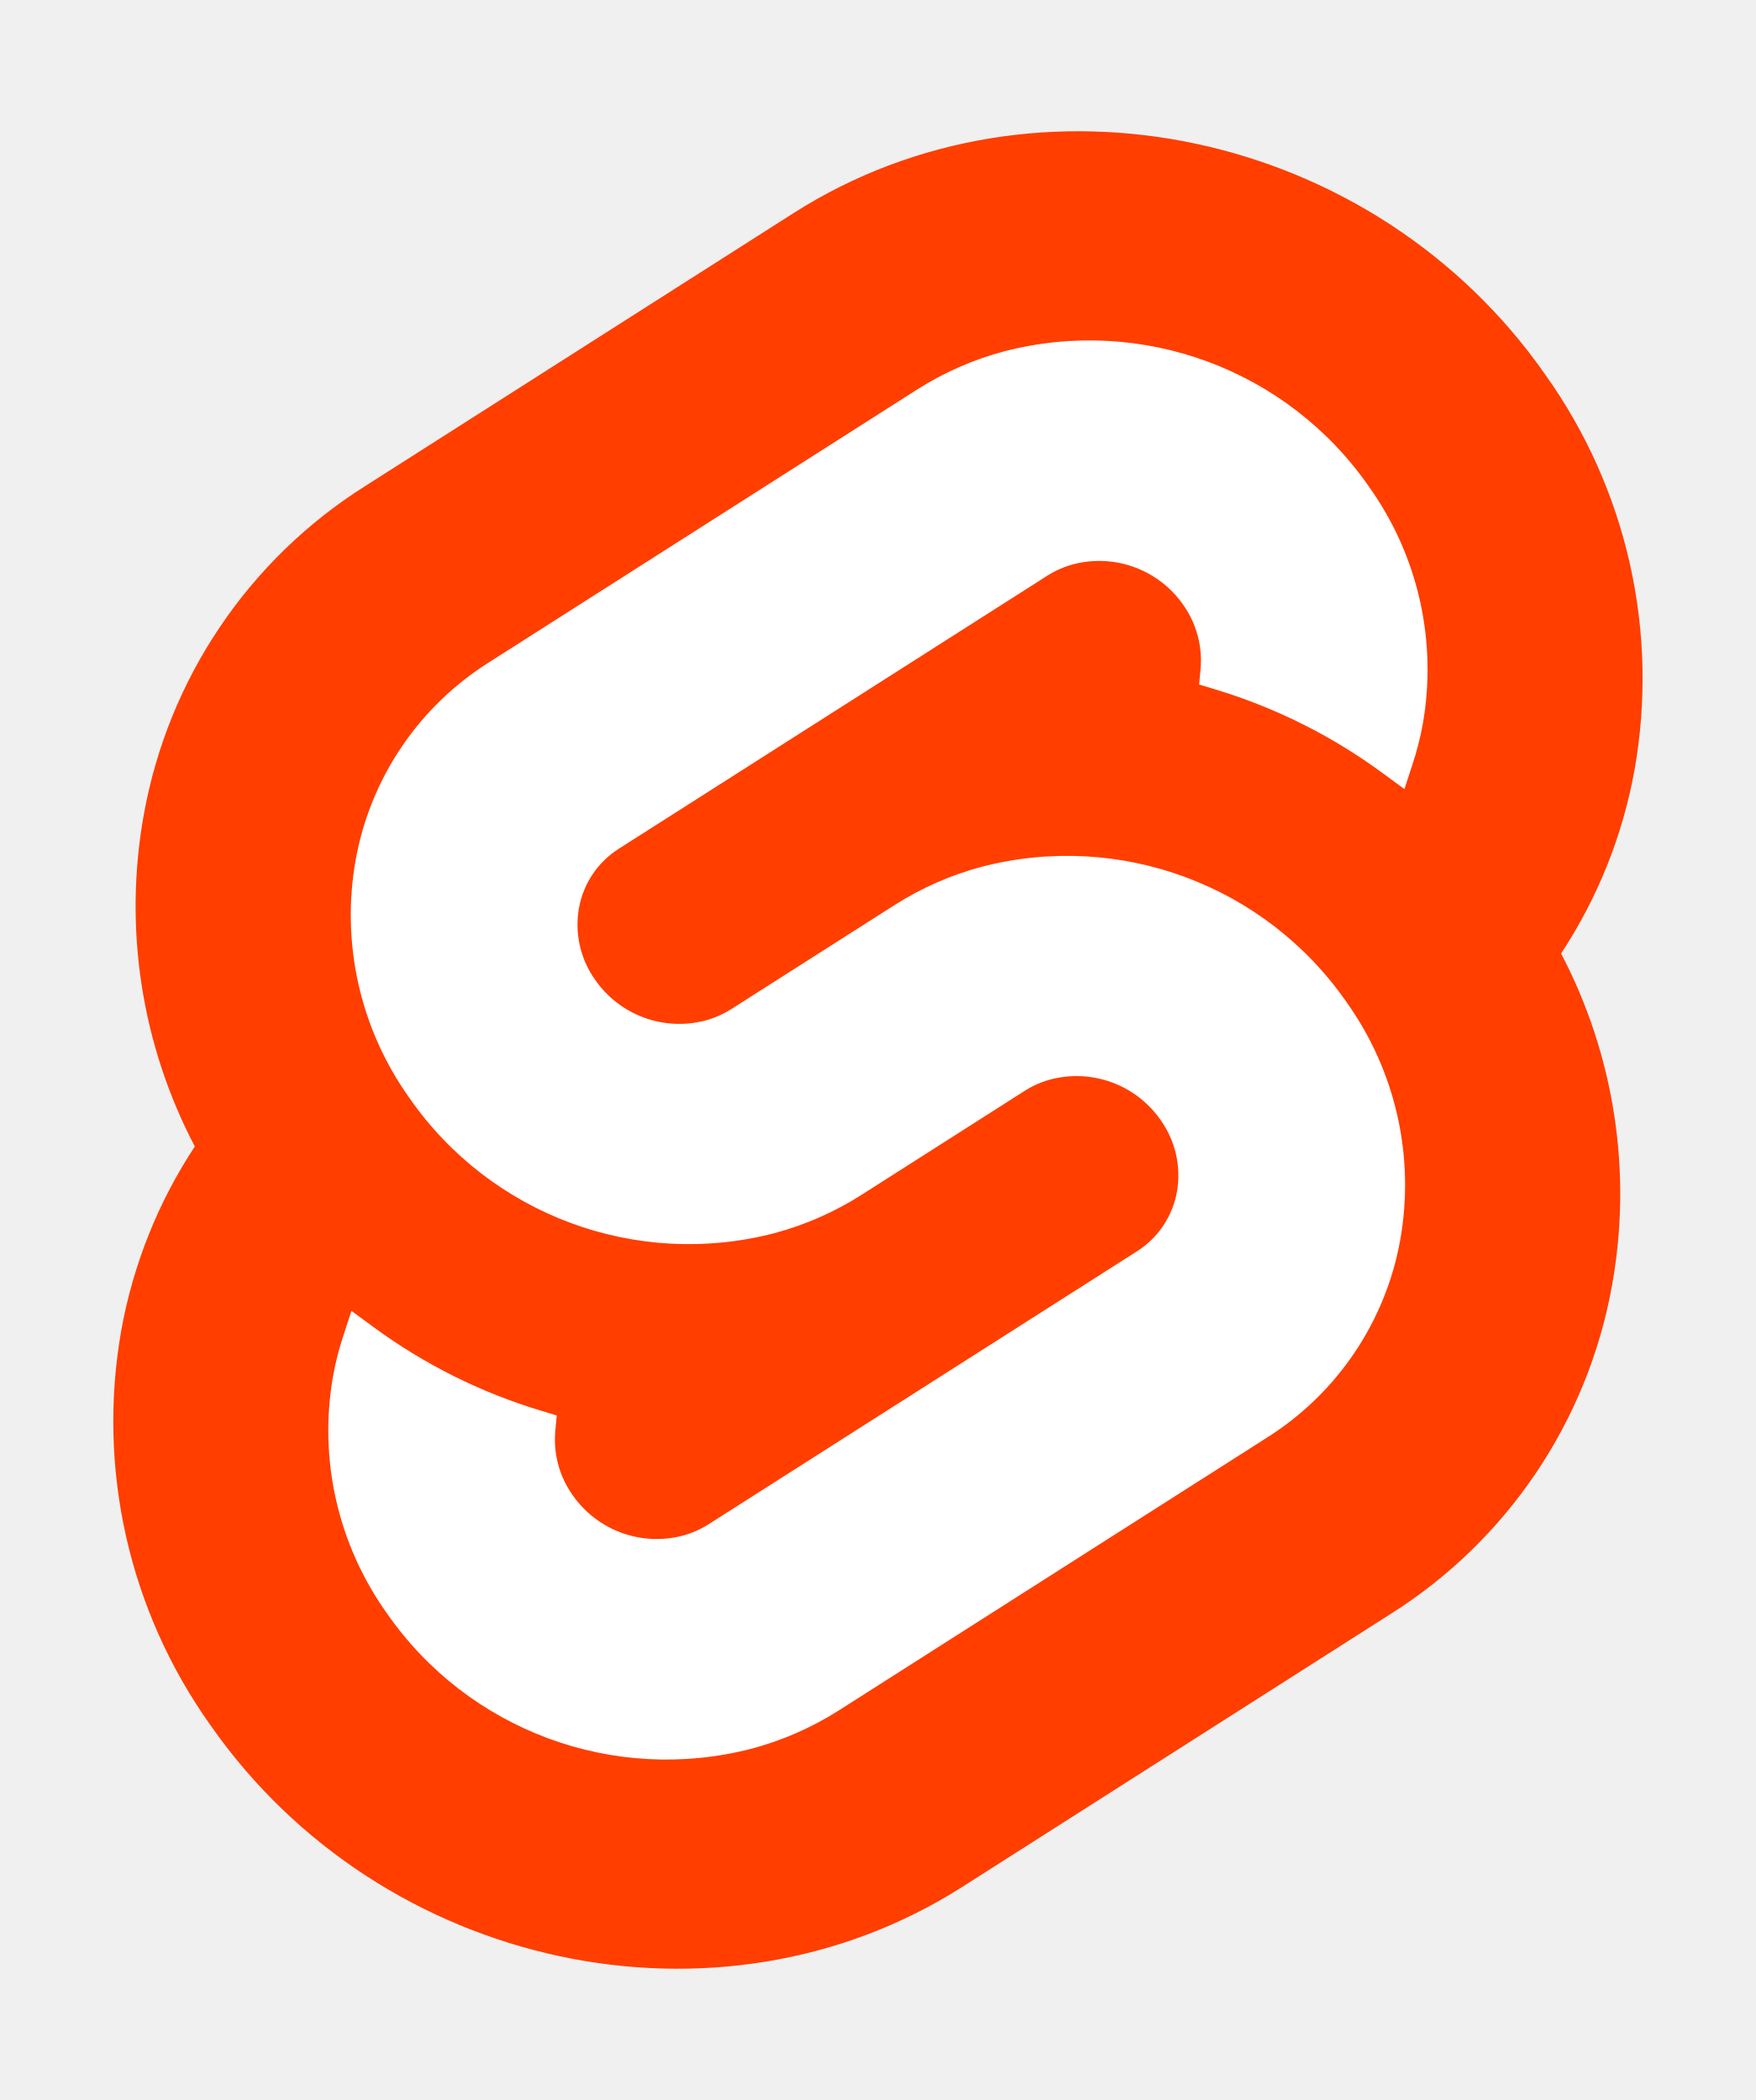
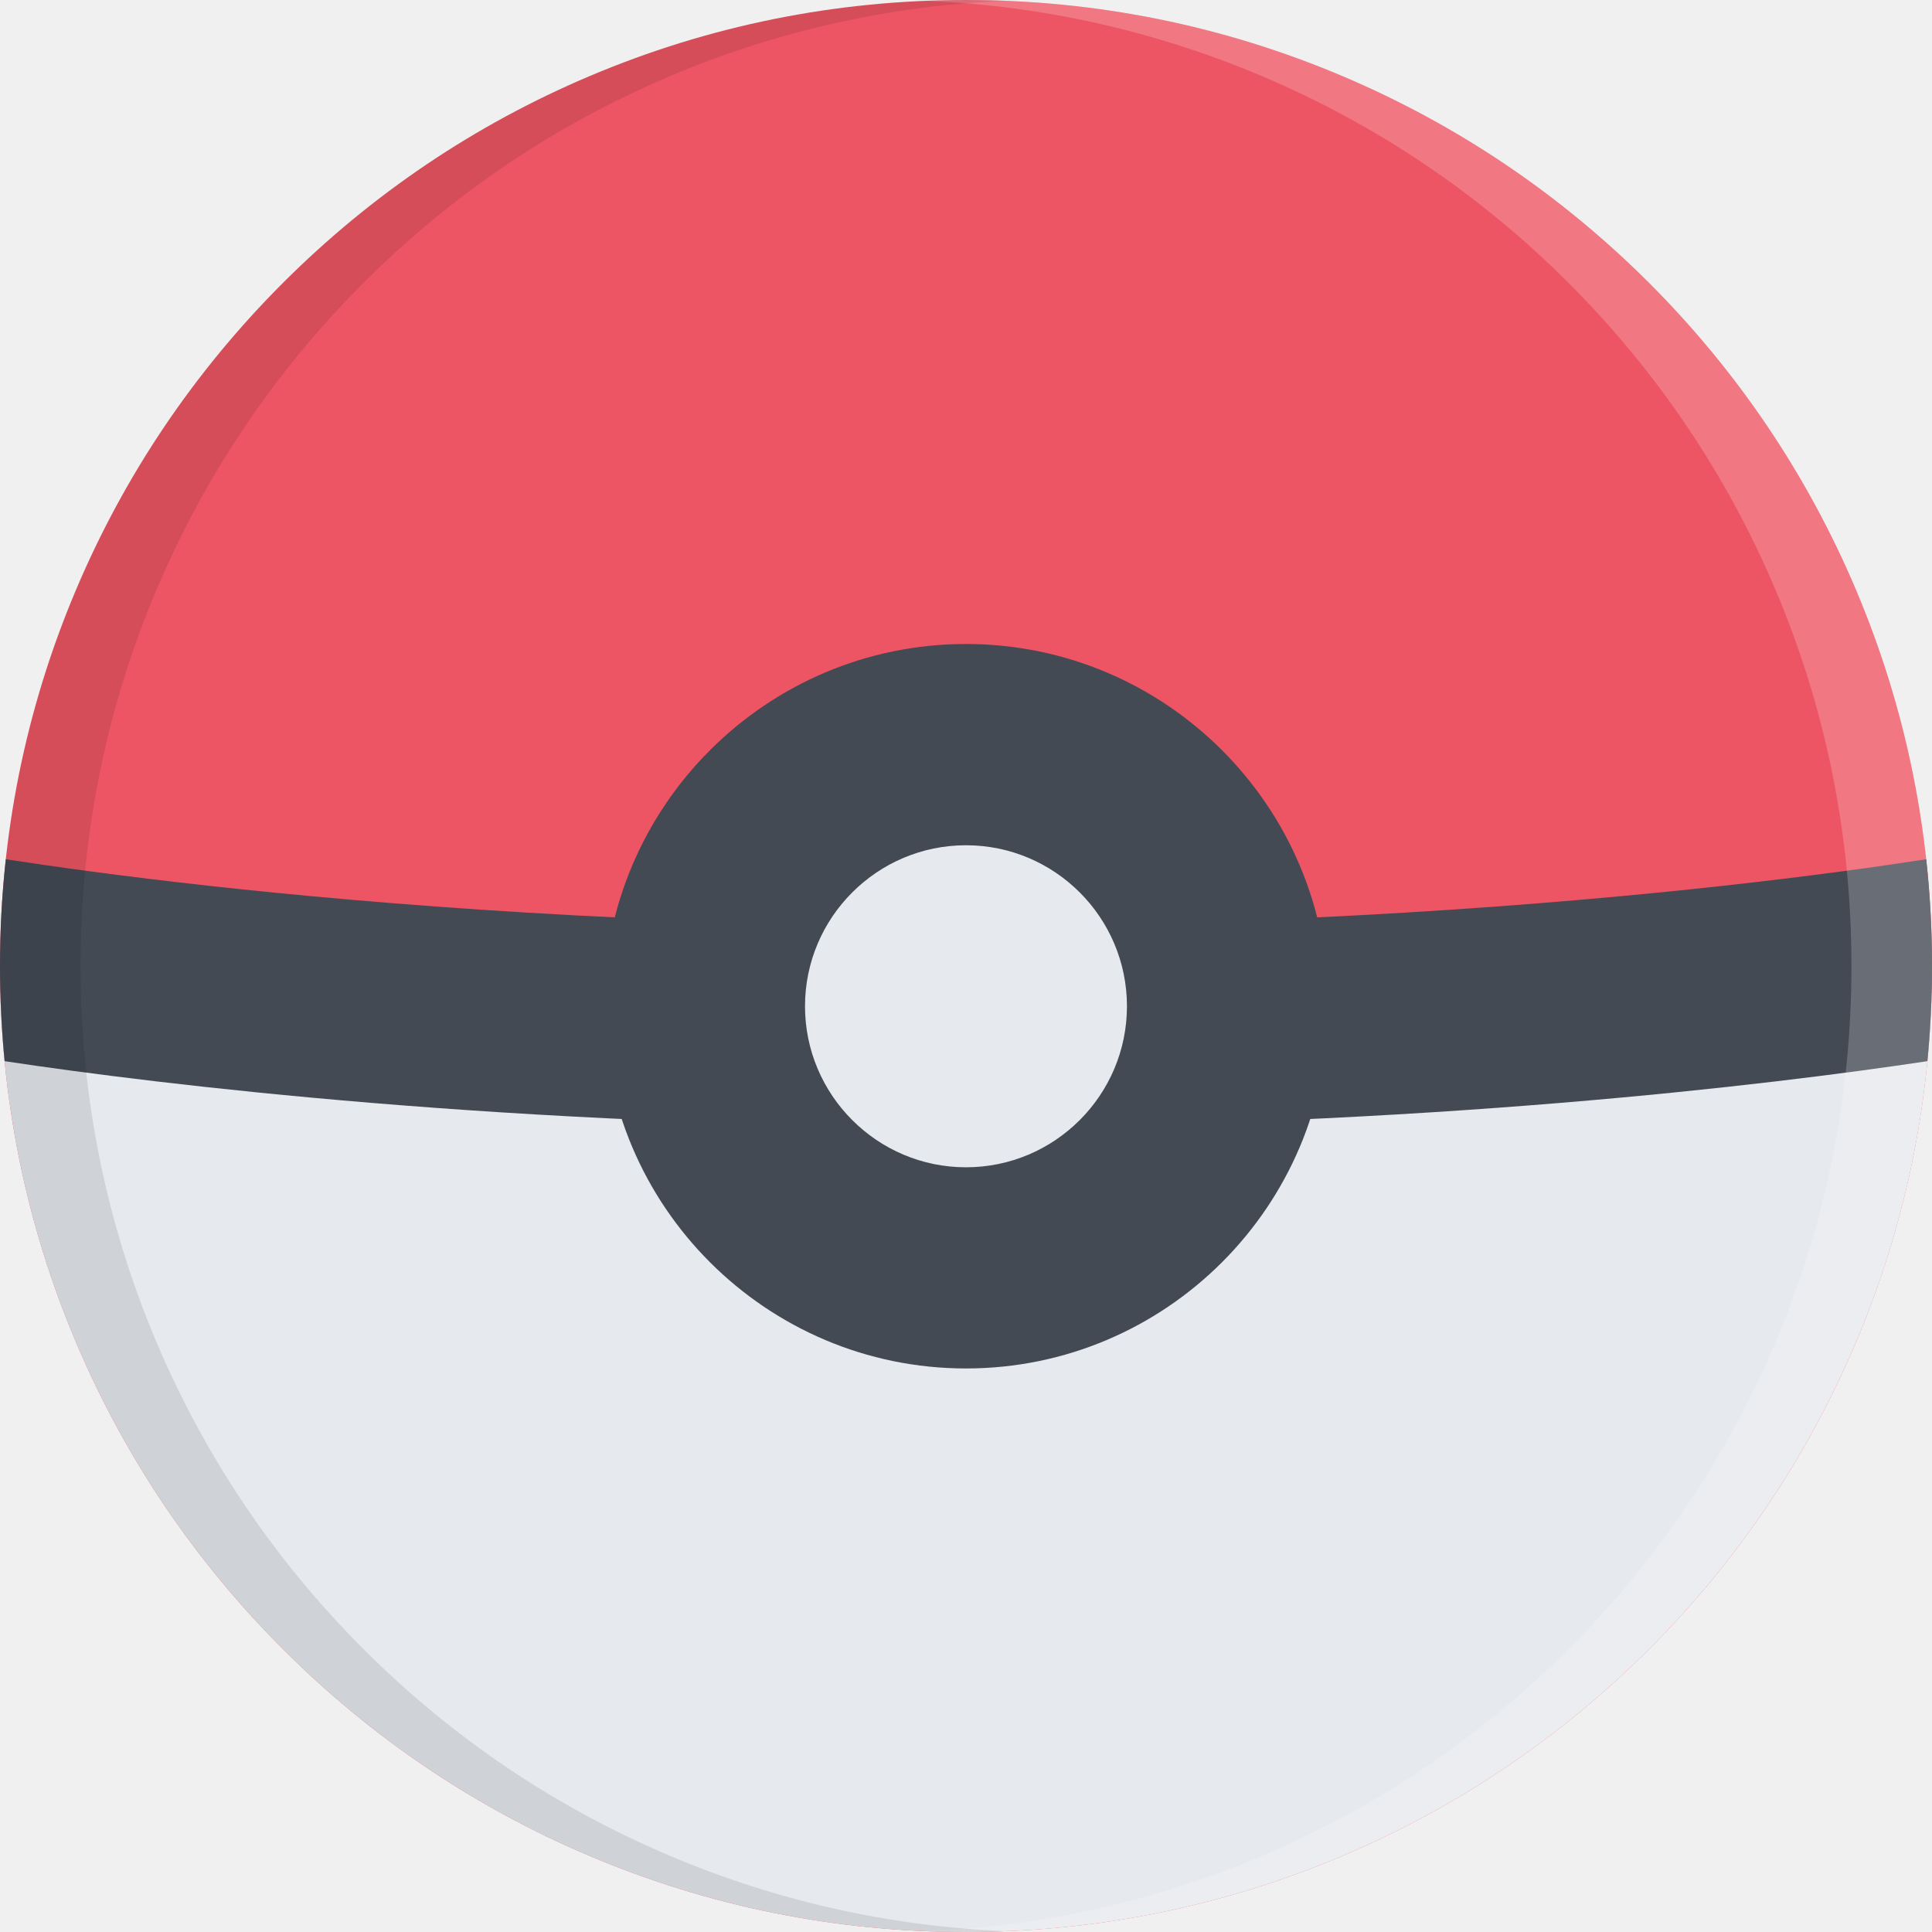
- <svg xmlns="http://www.w3.org/2000/svg" width="107" height="128" viewBox="0 0 107 128">
-   <path d="M94.157 22.819c-10.4-14.885-30.94-19.297-45.792-9.835L22.282 29.608A29.92 29.92 0 0 0 8.764 49.65a31.5 31.5 0 0 0 3.108 20.231 30 30 0 0 0-4.477 11.183 31.9 31.9 0 0 0 5.448 24.116c10.402 14.887 30.942 19.297 45.791 9.835l26.083-16.624A29.92 29.92 0 0 0 98.235 78.35a31.53 31.53 0 0 0-3.105-20.232 30 30 0 0 0 4.474-11.182 31.88 31.88 0 0 0-5.447-24.116" style="fill:#ff3e00" />
-   <path d="M45.817 106.582a20.72 20.72 0 0 1-22.237-8.243 19.17 19.17 0 0 1-3.277-14.503 18 18 0 0 1 .624-2.435l.49-1.498 1.337.981a33.6 33.6 0 0 0 10.203 5.098l.97.294-.09.968a5.85 5.85 0 0 0 1.052 3.878 6.24 6.24 0 0 0 6.695 2.485 5.8 5.8 0 0 0 1.603-.704L69.27 76.28a5.43 5.43 0 0 0 2.45-3.631 5.8 5.8 0 0 0-.987-4.371 6.24 6.24 0 0 0-6.698-2.487 5.7 5.7 0 0 0-1.6.704l-9.953 6.345a19 19 0 0 1-5.296 2.326 20.72 20.72 0 0 1-22.237-8.243 19.17 19.17 0 0 1-3.277-14.502 17.99 17.99 0 0 1 8.13-12.052l26.081-16.623a19 19 0 0 1 5.3-2.329 20.72 20.72 0 0 1 22.237 8.243 19.17 19.17 0 0 1 3.277 14.503 18 18 0 0 1-.624 2.435l-.49 1.498-1.337-.98a33.6 33.6 0 0 0-10.203-5.1l-.97-.294.09-.968a5.86 5.86 0 0 0-1.052-3.878 6.24 6.24 0 0 0-6.696-2.485 5.8 5.8 0 0 0-1.602.704L37.73 51.72a5.42 5.42 0 0 0-2.449 3.63 5.79 5.79 0 0 0 .986 4.372 6.24 6.24 0 0 0 6.698 2.486 5.8 5.8 0 0 0 1.602-.704l9.952-6.342a19 19 0 0 1 5.295-2.328 20.72 20.72 0 0 1 22.237 8.242 19.17 19.17 0 0 1 3.277 14.503 18 18 0 0 1-8.13 12.053l-26.081 16.622a19 19 0 0 1-5.3 2.328" style="fill:#fff" />
+ <svg xmlns="http://www.w3.org/2000/svg" height="800px" width="800px" version="1.1" id="Layer_1" viewBox="0 0 511.985 511.985" xml:space="preserve">
+   <path style="fill:#ED5564;" d="M491.859,156.348c-12.891-30.483-31.342-57.865-54.842-81.372  c-23.516-23.5-50.904-41.96-81.373-54.85c-31.56-13.351-65.091-20.125-99.652-20.125c-34.554,0-68.083,6.773-99.645,20.125  c-30.483,12.89-57.865,31.351-81.373,54.85c-23.499,23.507-41.959,50.889-54.85,81.372C6.774,187.91,0,221.44,0,255.993  c0,34.56,6.773,68.091,20.125,99.652c12.89,30.469,31.351,57.857,54.85,81.357c23.507,23.516,50.889,41.967,81.373,54.857  c31.562,13.344,65.091,20.125,99.645,20.125c34.561,0,68.092-6.781,99.652-20.125c30.469-12.891,57.857-31.342,81.373-54.857  c23.5-23.5,41.951-50.889,54.842-81.357c13.344-31.561,20.125-65.092,20.125-99.652C511.984,221.44,505.203,187.91,491.859,156.348z  " />
+   <path style="fill:#E6E9ED;" d="M0.102,263.18c0.875,32.014,7.593,63.092,20.023,92.465c12.89,30.469,31.351,57.857,54.85,81.357  c23.507,23.516,50.889,41.967,81.373,54.857c31.562,13.344,65.091,20.125,99.645,20.125c34.561,0,68.092-6.781,99.652-20.125  c30.469-12.891,57.857-31.342,81.373-54.857c23.5-23.5,41.951-50.889,54.842-81.357c12.438-29.373,19.156-60.451,20.031-92.465  H0.102z" />
+   <path style="fill:#434A54;" d="M510.765,281.211c0.812-8.344,1.219-16.75,1.219-25.218c0-9.516-0.516-18.953-1.531-28.289  c-12.719,1.961-30.984,4.516-53.998,7.054c-43.688,4.82-113.904,10.57-200.463,10.57c-86.552,0-156.776-5.75-200.455-10.57  c-23.022-2.539-41.28-5.093-53.998-7.054C0.516,237.04,0,246.478,0,255.993c0,8.468,0.406,16.875,1.219,25.218  c41.53,6.25,133.027,17.436,254.773,17.436S469.234,287.461,510.765,281.211z" />
+   <path style="fill:#E6E9ED;" d="M309.334,266.656c0,29.459-23.891,53.334-53.342,53.334c-29.452,0-53.334-23.875-53.334-53.334  c0-29.453,23.882-53.327,53.334-53.327C285.443,213.33,309.334,237.204,309.334,266.656z" />
+   <path style="fill:#434A54;" d="M255.992,170.66c-52.936,0-95.997,43.069-95.997,95.997s43.062,95.988,95.997,95.988  s95.996-43.061,95.996-95.988C351.988,213.729,308.928,170.66,255.992,170.66z M255.992,309.335  c-23.522,0-42.663-19.156-42.663-42.678c0-23.523,19.14-42.663,42.663-42.663c23.531,0,42.654,19.14,42.654,42.663  C298.646,290.178,279.523,309.335,255.992,309.335z" />
+   <path style="opacity:0.2;fill:#FFFFFF;enable-background:new    ;" d="M491.859,156.348c-12.891-30.483-31.342-57.865-54.842-81.372  c-23.516-23.5-50.904-41.96-81.373-54.85c-31.56-13.351-65.091-20.125-99.652-20.125c-3.57,0-7.125,0.078-10.664,0.219  c30.789,1.25,60.662,7.93,88.974,19.906c30.498,12.89,57.873,31.351,81.371,54.85c23.5,23.507,41.969,50.889,54.857,81.372  c13.359,31.562,20.109,65.092,20.109,99.646c0,34.56-6.75,68.091-20.109,99.652c-12.889,30.469-31.357,57.857-54.857,81.357  c-23.498,23.516-50.873,41.967-81.371,54.857c-28.312,11.969-58.186,18.656-88.974,19.906c3.539,0.141,7.093,0.219,10.664,0.219  c34.561,0,68.092-6.781,99.652-20.125c30.469-12.891,57.857-31.342,81.373-54.857c23.5-23.5,41.951-50.889,54.842-81.357  c13.344-31.561,20.125-65.092,20.125-99.652C511.984,221.44,505.203,187.91,491.859,156.348z" />
+   <path style="opacity:0.1;enable-background:new    ;" d="M20.125,355.645c12.89,30.469,31.351,57.857,54.85,81.357  c23.507,23.516,50.889,41.967,81.373,54.857c31.562,13.344,65.091,20.125,99.645,20.125c3.57,0,7.125-0.078,10.664-0.219  c-30.789-1.25-60.67-7.938-88.982-19.906c-30.483-12.891-57.857-31.342-81.364-54.857c-23.507-23.5-41.96-50.889-54.858-81.357  c-13.352-31.56-20.117-65.091-20.117-99.652c0-34.554,6.765-68.084,20.116-99.646C54.35,125.864,72.803,98.481,96.31,74.983  c23.507-23.507,50.881-41.968,81.364-54.858c28.312-11.976,58.193-18.656,88.982-19.906c-3.539-0.14-7.094-0.218-10.664-0.218  c-34.554,0-68.083,6.773-99.645,20.125c-30.483,12.89-57.865,31.351-81.373,54.858c-23.499,23.499-41.959,50.881-54.85,81.364  C6.774,187.91,0,221.44,0,255.993C0,290.553,6.774,324.085,20.125,355.645z" />
</svg>
